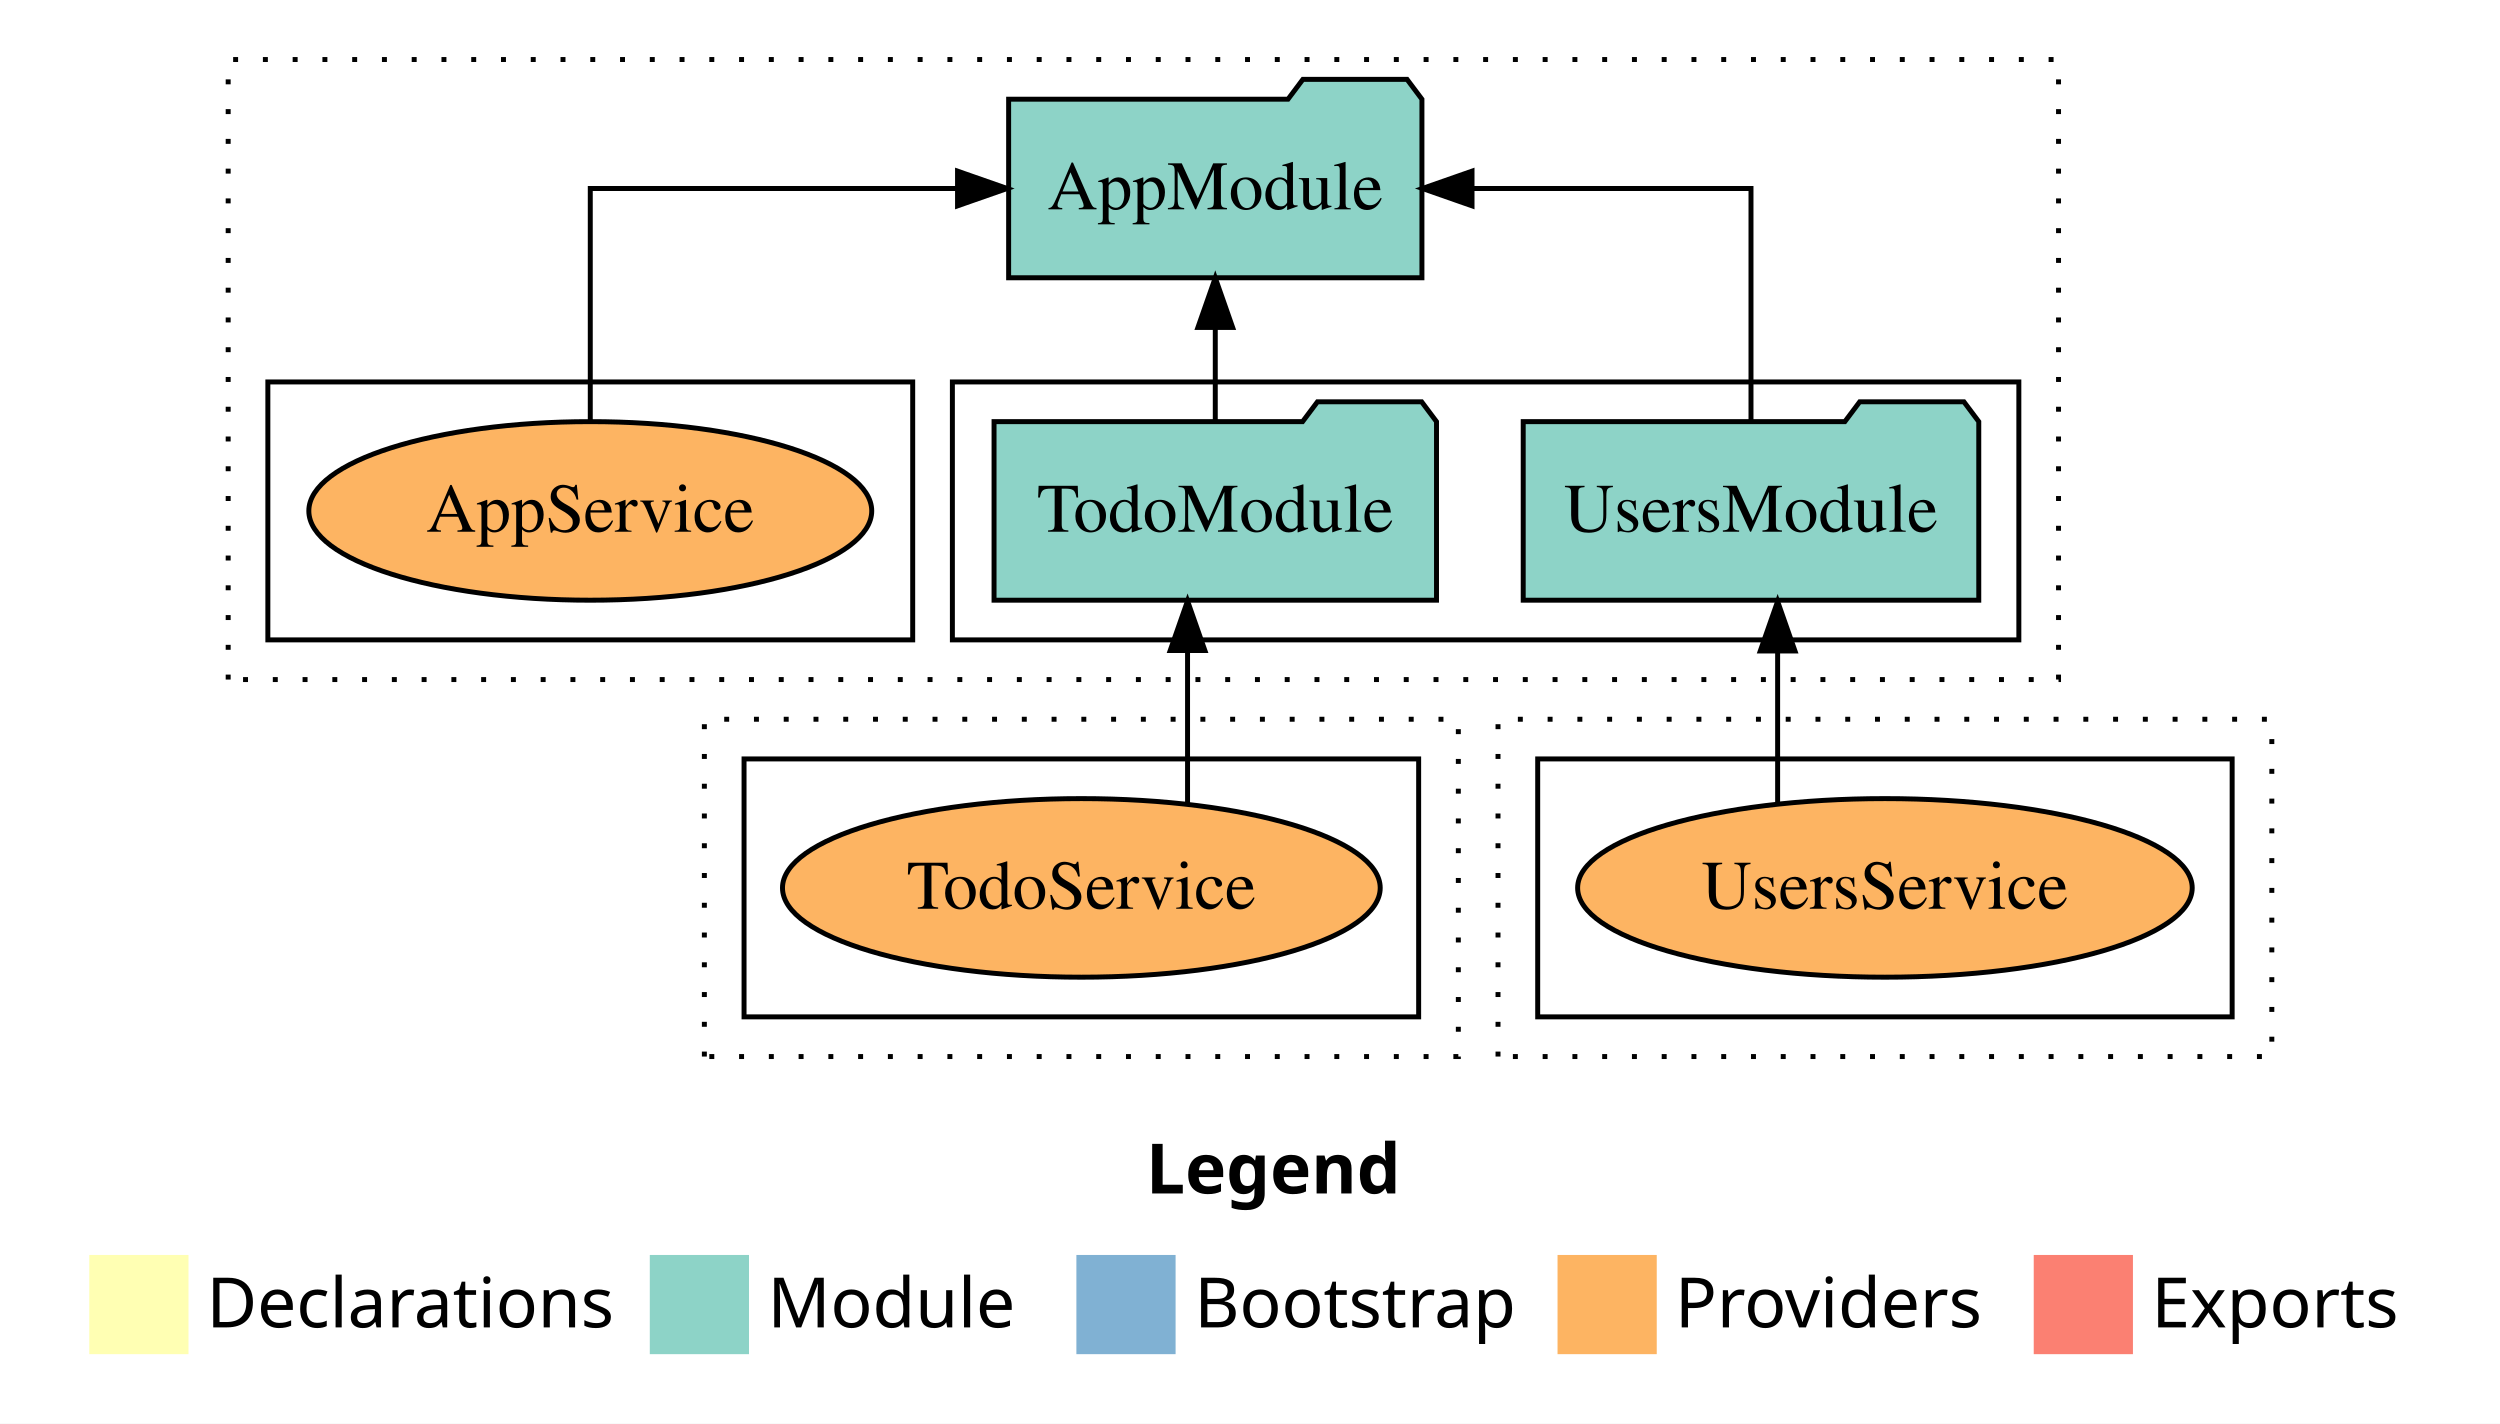
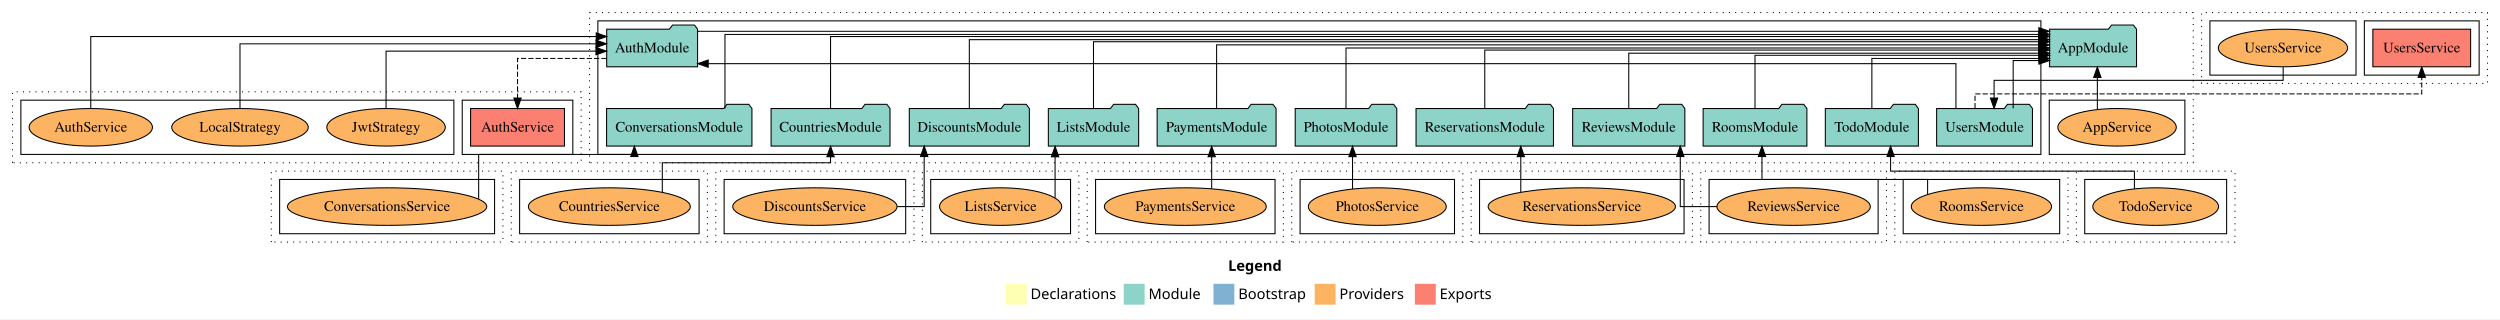
- <svg xmlns="http://www.w3.org/2000/svg" width="504pt" height="287pt" viewBox="0.00 0.00 504.00 287.00">
-   <g id="graph0" class="graph" transform="scale(1 1) rotate(0) translate(4 283)">
-     <polygon fill="white" stroke="transparent" points="-4,4 -4,-283 500,-283 500,4 -4,4" />
-     <text text-anchor="start" x="227.01" y="-42.4" font-family="sans-serif" font-weight="bold" font-size="14.00">Legend</text>
-     <polygon fill="#ffffb3" stroke="transparent" points="14,-10 14,-30 34,-30 34,-10 14,-10" />
-     <text text-anchor="start" x="37.63" y="-15.4" font-family="sans-serif" font-size="14.00">  Declarations</text>
-     <polygon fill="#8dd3c7" stroke="transparent" points="127,-10 127,-30 147,-30 147,-10 127,-10" />
-     <text text-anchor="start" x="150.73" y="-15.4" font-family="sans-serif" font-size="14.00">  Module</text>
-     <polygon fill="#80b1d3" stroke="transparent" points="213,-10 213,-30 233,-30 233,-10 213,-10" />
-     <text text-anchor="start" x="236.78" y="-15.4" font-family="sans-serif" font-size="14.00">  Bootstrap</text>
-     <polygon fill="#fdb462" stroke="transparent" points="310,-10 310,-30 330,-30 330,-10 310,-10" />
-     <text text-anchor="start" x="333.67" y="-15.4" font-family="sans-serif" font-size="14.00">  Providers</text>
-     <polygon fill="#fb8072" stroke="transparent" points="406,-10 406,-30 426,-30 426,-10 406,-10" />
-     <text text-anchor="start" x="429.73" y="-15.4" font-family="sans-serif" font-size="14.00">  Exports</text>
+ <svg xmlns="http://www.w3.org/2000/svg" width="2396pt" height="306pt" viewBox="0.00 0.00 2396.00 306.00">
+   <g id="graph0" class="graph" transform="scale(1 1) rotate(0) translate(4 302)">
+     <polygon fill="white" stroke="transparent" points="-4,4 -4,-302 2392,-302 2392,4 -4,4" />
+     <text text-anchor="start" x="1173.01" y="-42.4" font-family="sans-serif" font-weight="bold" font-size="14.00">Legend</text>
+     <polygon fill="#ffffb3" stroke="transparent" points="960,-10 960,-30 980,-30 980,-10 960,-10" />
+     <text text-anchor="start" x="983.63" y="-15.4" font-family="sans-serif" font-size="14.00">  Declarations</text>
+     <polygon fill="#8dd3c7" stroke="transparent" points="1073,-10 1073,-30 1093,-30 1093,-10 1073,-10" />
+     <text text-anchor="start" x="1096.73" y="-15.4" font-family="sans-serif" font-size="14.00">  Module</text>
+     <polygon fill="#80b1d3" stroke="transparent" points="1159,-10 1159,-30 1179,-30 1179,-10 1159,-10" />
+     <text text-anchor="start" x="1182.78" y="-15.4" font-family="sans-serif" font-size="14.00">  Bootstrap</text>
+     <polygon fill="#fdb462" stroke="transparent" points="1256,-10 1256,-30 1276,-30 1276,-10 1256,-10" />
+     <text text-anchor="start" x="1279.67" y="-15.4" font-family="sans-serif" font-size="14.00">  Providers</text>
+     <polygon fill="#fb8072" stroke="transparent" points="1352,-10 1352,-30 1372,-30 1372,-10 1352,-10" />
+     <text text-anchor="start" x="1375.73" y="-15.4" font-family="sans-serif" font-size="14.00">  Exports</text>
    <g id="clust1" class="cluster">
-       <polygon fill="none" stroke="black" stroke-dasharray="1,5" points="42,-146 42,-271 411,-271 411,-146 42,-146" />
+       <polygon fill="none" stroke="black" stroke-dasharray="1,5" points="561,-146 561,-290 2098,-290 2098,-146 561,-146" />
    </g>
    <g id="clust3" class="cluster">
-       <polygon fill="none" stroke="black" points="188,-154 188,-206 403,-206 403,-154 188,-154" />
+       <polygon fill="none" stroke="black" points="569,-154 569,-282 1952,-282 1952,-154 569,-154" />
    </g>
    <g id="clust6" class="cluster">
-       <polygon fill="none" stroke="black" points="50,-154 50,-206 180,-206 180,-154 50,-154" />
+       <polygon fill="none" stroke="black" points="1960,-154 1960,-206 2090,-206 2090,-154 1960,-154" />
    </g>
    <g id="clust7" class="cluster">
-       <polygon fill="none" stroke="black" stroke-dasharray="1,5" points="138,-70 138,-138 290,-138 290,-70 138,-70" />
+       <polygon fill="none" stroke="black" stroke-dasharray="1,5" points="8,-146 8,-214 553,-214 553,-146 8,-146" />
+     </g>
+     <g id="clust10" class="cluster">
+       <polygon fill="none" stroke="black" points="439,-154 439,-206 545,-206 545,-154 439,-154" />
    </g>
    <g id="clust12" class="cluster">
-       <polygon fill="none" stroke="black" points="146,-78 146,-130 282,-130 282,-78 146,-78" />
+       <polygon fill="none" stroke="black" points="16,-154 16,-206 431,-206 431,-154 16,-154" />
    </g>
    <g id="clust13" class="cluster">
-       <polygon fill="none" stroke="black" stroke-dasharray="1,5" points="298,-70 298,-138 454,-138 454,-70 298,-70" />
+       <polygon fill="none" stroke="black" stroke-dasharray="1,5" points="256,-70 256,-138 478,-138 478,-70 256,-70" />
    </g>
    <g id="clust18" class="cluster">
-       <polygon fill="none" stroke="black" points="306,-78 306,-130 446,-130 446,-78 306,-78" />
+       <polygon fill="none" stroke="black" points="264,-78 264,-130 470,-130 470,-78 264,-78" />
+     </g>
+     <g id="clust19" class="cluster">
+       <polygon fill="none" stroke="black" stroke-dasharray="1,5" points="486,-70 486,-138 674,-138 674,-70 486,-70" />
+     </g>
+     <g id="clust24" class="cluster">
+       <polygon fill="none" stroke="black" points="494,-78 494,-130 666,-130 666,-78 494,-78" />
+     </g>
+     <g id="clust25" class="cluster">
+       <polygon fill="none" stroke="black" stroke-dasharray="1,5" points="682,-70 682,-138 872,-138 872,-70 682,-70" />
+     </g>
+     <g id="clust30" class="cluster">
+       <polygon fill="none" stroke="black" points="690,-78 690,-130 864,-130 864,-78 690,-78" />
+     </g>
+     <g id="clust31" class="cluster">
+       <polygon fill="none" stroke="black" stroke-dasharray="1,5" points="880,-70 880,-138 1030,-138 1030,-70 880,-70" />
+     </g>
+     <g id="clust36" class="cluster">
+       <polygon fill="none" stroke="black" points="888,-78 888,-130 1022,-130 1022,-78 888,-78" />
+     </g>
+     <g id="clust37" class="cluster">
+       <polygon fill="none" stroke="black" stroke-dasharray="1,5" points="1038,-70 1038,-138 1226,-138 1226,-70 1038,-70" />
+     </g>
+     <g id="clust42" class="cluster">
+       <polygon fill="none" stroke="black" points="1046,-78 1046,-130 1218,-130 1218,-78 1046,-78" />
+     </g>
+     <g id="clust43" class="cluster">
+       <polygon fill="none" stroke="black" stroke-dasharray="1,5" points="1234,-70 1234,-138 1398,-138 1398,-70 1234,-70" />
+     </g>
+     <g id="clust48" class="cluster">
+       <polygon fill="none" stroke="black" points="1242,-78 1242,-130 1390,-130 1390,-78 1242,-78" />
+     </g>
+     <g id="clust49" class="cluster">
+       <polygon fill="none" stroke="black" stroke-dasharray="1,5" points="1406,-70 1406,-138 1618,-138 1618,-70 1406,-70" />
+     </g>
+     <g id="clust54" class="cluster">
+       <polygon fill="none" stroke="black" points="1414,-78 1414,-130 1610,-130 1610,-78 1414,-78" />
+     </g>
+     <g id="clust55" class="cluster">
+       <polygon fill="none" stroke="black" stroke-dasharray="1,5" points="1626,-70 1626,-138 1804,-138 1804,-70 1626,-70" />
+     </g>
+     <g id="clust60" class="cluster">
+       <polygon fill="none" stroke="black" points="1634,-78 1634,-130 1796,-130 1796,-78 1634,-78" />
+     </g>
+     <g id="clust61" class="cluster">
+       <polygon fill="none" stroke="black" stroke-dasharray="1,5" points="1812,-70 1812,-138 1978,-138 1978,-70 1812,-70" />
+     </g>
+     <g id="clust66" class="cluster">
+       <polygon fill="none" stroke="black" points="1820,-78 1820,-130 1970,-130 1970,-78 1820,-78" />
+     </g>
+     <g id="clust67" class="cluster">
+       <polygon fill="none" stroke="black" stroke-dasharray="1,5" points="1986,-70 1986,-138 2138,-138 2138,-70 1986,-70" />
+     </g>
+     <g id="clust72" class="cluster">
+       <polygon fill="none" stroke="black" points="1994,-78 1994,-130 2130,-130 2130,-78 1994,-78" />
+     </g>
+     <g id="clust73" class="cluster">
+       <polygon fill="none" stroke="black" stroke-dasharray="1,5" points="2106,-222 2106,-290 2380,-290 2380,-222 2106,-222" />
+     </g>
+     <g id="clust76" class="cluster">
+       <polygon fill="none" stroke="black" points="2262,-230 2262,-282 2372,-282 2372,-230 2262,-230" />
+     </g>
+     <g id="clust78" class="cluster">
+       <polygon fill="none" stroke="black" points="2114,-230 2114,-282 2254,-282 2254,-230 2114,-230" />
    </g>
    <g id="node1" class="node">
-       <polygon fill="#8dd3c7" stroke="black" points="285.6,-198 282.6,-202 261.6,-202 258.6,-198 196.4,-198 196.4,-162 285.6,-162 285.6,-198" />
-       <text text-anchor="middle" x="241" y="-175.8" font-family="Times,serif" font-size="14.00">TodoModule</text>
+       <polygon fill="#8dd3c7" stroke="black" points="664.55,-274 661.55,-278 640.55,-278 637.55,-274 577.45,-274 577.45,-238 664.55,-238 664.55,-274" />
+       <text text-anchor="middle" x="621" y="-251.8" font-family="Times,serif" font-size="14.00">AuthModule</text>
+     </g>
+     <g id="node13" class="node">
+       <polygon fill="#8dd3c7" stroke="black" points="2043.66,-274 2040.66,-278 2019.66,-278 2016.66,-274 1960.34,-274 1960.34,-238 2043.66,-238 2043.66,-274" />
+       <text text-anchor="middle" x="2002" y="-251.8" font-family="Times,serif" font-size="14.00">AppModule</text>
+     </g>
+     <g id="edge1" class="edge">
+       <path fill="none" stroke="black" d="M664.61,-272C664.61,-272 1950.08,-272 1950.08,-272" />
+       <polygon fill="black" stroke="black" points="1950.08,-275.5 1960.08,-272 1950.08,-268.5 1950.08,-275.5" />
+     </g>
+     <g id="node15" class="node">
+       <polygon fill="#fb8072" stroke="black" points="536.98,-198 447.02,-198 447.02,-162 536.98,-162 536.98,-198" />
+       <text text-anchor="middle" x="492" y="-175.8" font-family="Times,serif" font-size="14.00">AuthService </text>
+     </g>
+     <g id="edge15" class="edge">
+       <path fill="none" stroke="black" stroke-dasharray="5,2" d="M577.33,-246C539.9,-246 492,-246 492,-246 492,-246 492,-208.03 492,-208.03" />
+       <polygon fill="black" stroke="black" points="495.5,-208.03 492,-198.03 488.5,-208.03 495.5,-208.03" />
+     </g>
+     <g id="node2" class="node">
+       <polygon fill="#8dd3c7" stroke="black" points="716.65,-198 713.65,-202 692.65,-202 689.65,-198 577.35,-198 577.35,-162 716.65,-162 716.65,-198" />
+       <text text-anchor="middle" x="647" y="-175.8" font-family="Times,serif" font-size="14.00">ConversationsModule</text>
+     </g>
+     <g id="edge2" class="edge">
+       <path fill="none" stroke="black" d="M690.8,-198.01C690.8,-224.02 690.8,-269 690.8,-269 690.8,-269 1950.23,-269 1950.23,-269" />
+       <polygon fill="black" stroke="black" points="1950.23,-272.5 1960.23,-269 1950.23,-265.5 1950.23,-272.5" />
    </g>
    <g id="node3" class="node">
-       <polygon fill="#8dd3c7" stroke="black" points="282.66,-263 279.66,-267 258.66,-267 255.66,-263 199.34,-263 199.34,-227 282.66,-227 282.66,-263" />
-       <text text-anchor="middle" x="241" y="-240.8" font-family="Times,serif" font-size="14.00">AppModule</text>
-     </g>
-     <g id="edge1" class="edge">
-       <path fill="none" stroke="black" d="M241,-198.11C241,-198.11 241,-216.99 241,-216.99" />
-       <polygon fill="black" stroke="black" points="237.5,-216.99 241,-226.99 244.5,-216.99 237.5,-216.99" />
-     </g>
-     <g id="node2" class="node">
-       <polygon fill="#8dd3c7" stroke="black" points="394.92,-198 391.92,-202 370.92,-202 367.92,-198 303.08,-198 303.08,-162 394.92,-162 394.92,-198" />
-       <text text-anchor="middle" x="349" y="-175.8" font-family="Times,serif" font-size="14.00">UsersModule</text>
-     </g>
-     <g id="edge2" class="edge">
-       <path fill="none" stroke="black" d="M349,-198.11C349,-217.34 349,-245 349,-245 349,-245 292.76,-245 292.76,-245" />
-       <polygon fill="black" stroke="black" points="292.76,-241.5 282.76,-245 292.76,-248.5 292.76,-241.5" />
+       <polygon fill="#8dd3c7" stroke="black" points="848.99,-198 845.99,-202 824.99,-202 821.99,-198 735.01,-198 735.01,-162 848.99,-162 848.99,-198" />
+       <text text-anchor="middle" x="792" y="-175.8" font-family="Times,serif" font-size="14.00">CountriesModule</text>
+     </g>
+     <g id="edge3" class="edge">
+       <path fill="none" stroke="black" d="M792,-198.03C792,-223.51 792,-267 792,-267 792,-267 1950,-267 1950,-267" />
+       <polygon fill="black" stroke="black" points="1950,-270.5 1960,-267 1950,-263.5 1950,-270.5" />
    </g>
    <g id="node4" class="node">
-       <ellipse fill="#fdb462" stroke="black" cx="115" cy="-180" rx="56.74" ry="18" />
-       <text text-anchor="middle" x="115" y="-175.8" font-family="Times,serif" font-size="14.00">AppService</text>
-     </g>
-     <g id="edge3" class="edge">
-       <path fill="none" stroke="black" d="M115,-198.11C115,-217.34 115,-245 115,-245 115,-245 189.04,-245 189.04,-245" />
-       <polygon fill="black" stroke="black" points="189.04,-248.5 199.04,-245 189.04,-241.5 189.04,-248.5" />
+       <polygon fill="#8dd3c7" stroke="black" points="982.54,-198 979.54,-202 958.54,-202 955.54,-198 867.46,-198 867.46,-162 982.54,-162 982.54,-198" />
+       <text text-anchor="middle" x="925" y="-175.8" font-family="Times,serif" font-size="14.00">DiscountsModule</text>
+     </g>
+     <g id="edge4" class="edge">
+       <path fill="none" stroke="black" d="M925,-198.23C925,-222.93 925,-264 925,-264 925,-264 1950.11,-264 1950.11,-264" />
+       <polygon fill="black" stroke="black" points="1950.11,-267.5 1960.11,-264 1950.11,-260.5 1950.11,-267.5" />
    </g>
    <g id="node5" class="node">
-       <ellipse fill="#fdb462" stroke="black" cx="214" cy="-104" rx="60.25" ry="18" />
-       <text text-anchor="middle" x="214" y="-99.8" font-family="Times,serif" font-size="14.00">TodoService</text>
-     </g>
-     <g id="edge4" class="edge">
-       <path fill="none" stroke="black" d="M235.41,-120.87C235.41,-120.87 235.41,-151.85 235.41,-151.85" />
-       <polygon fill="black" stroke="black" points="231.91,-151.85 235.41,-161.85 238.91,-151.85 231.91,-151.85" />
+       <polygon fill="#8dd3c7" stroke="black" points="1087.27,-198 1084.27,-202 1063.27,-202 1060.27,-198 1000.73,-198 1000.73,-162 1087.27,-162 1087.27,-198" />
+       <text text-anchor="middle" x="1044" y="-175.8" font-family="Times,serif" font-size="14.00">ListsModule</text>
+     </g>
+     <g id="edge5" class="edge">
+       <path fill="none" stroke="black" d="M1044,-198.2C1044,-222.36 1044,-262 1044,-262 1044,-262 1950.22,-262 1950.22,-262" />
+       <polygon fill="black" stroke="black" points="1950.22,-265.5 1960.22,-262 1950.22,-258.5 1950.22,-265.5" />
    </g>
    <g id="node6" class="node">
-       <ellipse fill="#fdb462" stroke="black" cx="376" cy="-104" rx="61.95" ry="18" />
-       <text text-anchor="middle" x="376" y="-99.8" font-family="Times,serif" font-size="14.00">UsersService</text>
-     </g>
-     <g id="edge5" class="edge">
-       <path fill="none" stroke="black" d="M354.37,-121.25C354.37,-121.25 354.37,-151.76 354.37,-151.76" />
-       <polygon fill="black" stroke="black" points="350.87,-151.76 354.37,-161.76 357.87,-151.76 350.87,-151.76" />
+       <polygon fill="#8dd3c7" stroke="black" points="1218.99,-198 1215.99,-202 1194.99,-202 1191.99,-198 1105.01,-198 1105.01,-162 1218.99,-162 1218.99,-198" />
+       <text text-anchor="middle" x="1162" y="-175.8" font-family="Times,serif" font-size="14.00">PaymentsModule</text>
+     </g>
+     <g id="edge6" class="edge">
+       <path fill="none" stroke="black" d="M1162,-198.32C1162,-221.66 1162,-259 1162,-259 1162,-259 1950.06,-259 1950.06,-259" />
+       <polygon fill="black" stroke="black" points="1950.06,-262.5 1960.06,-259 1950.06,-255.5 1950.06,-262.5" />
+     </g>
+     <g id="node7" class="node">
+       <polygon fill="#8dd3c7" stroke="black" points="1334.67,-198 1331.67,-202 1310.67,-202 1307.67,-198 1237.33,-198 1237.33,-162 1334.67,-162 1334.67,-198" />
+       <text text-anchor="middle" x="1286" y="-175.8" font-family="Times,serif" font-size="14.00">PhotosModule</text>
+     </g>
+     <g id="edge7" class="edge">
+       <path fill="none" stroke="black" d="M1286,-198.01C1286,-220.49 1286,-256 1286,-256 1286,-256 1950.15,-256 1950.15,-256" />
+       <polygon fill="black" stroke="black" points="1950.15,-259.5 1960.15,-256 1950.15,-252.5 1950.15,-259.5" />
+     </g>
+     <g id="node8" class="node">
+       <polygon fill="#8dd3c7" stroke="black" points="1484.86,-198 1481.86,-202 1460.86,-202 1457.86,-198 1353.14,-198 1353.14,-162 1484.86,-162 1484.86,-198" />
+       <text text-anchor="middle" x="1419" y="-175.8" font-family="Times,serif" font-size="14.00">ReservationsModule</text>
+     </g>
+     <g id="edge8" class="edge">
+       <path fill="none" stroke="black" d="M1419,-198.29C1419,-220.21 1419,-254 1419,-254 1419,-254 1950.07,-254 1950.07,-254" />
+       <polygon fill="black" stroke="black" points="1950.07,-257.5 1960.07,-254 1950.07,-250.5 1950.07,-257.5" />
+     </g>
+     <g id="node9" class="node">
+       <polygon fill="#8dd3c7" stroke="black" points="1610.76,-198 1607.76,-202 1586.76,-202 1583.76,-198 1503.24,-198 1503.24,-162 1610.76,-162 1610.76,-198" />
+       <text text-anchor="middle" x="1557" y="-175.8" font-family="Times,serif" font-size="14.00">ReviewsModule</text>
+     </g>
+     <g id="edge9" class="edge">
+       <path fill="none" stroke="black" d="M1557,-198.28C1557,-219.32 1557,-251 1557,-251 1557,-251 1950.14,-251 1950.14,-251" />
+       <polygon fill="black" stroke="black" points="1950.14,-254.5 1960.14,-251 1950.14,-247.5 1950.14,-254.5" />
+     </g>
+     <g id="node10" class="node">
+       <polygon fill="#8dd3c7" stroke="black" points="1727.72,-198 1724.72,-202 1703.72,-202 1700.72,-198 1628.28,-198 1628.28,-162 1727.72,-162 1727.72,-198" />
+       <text text-anchor="middle" x="1678" y="-175.8" font-family="Times,serif" font-size="14.00">RoomsModule</text>
+     </g>
+     <g id="edge10" class="edge">
+       <path fill="none" stroke="black" d="M1678,-198.13C1678,-218.57 1678,-249 1678,-249 1678,-249 1950.31,-249 1950.31,-249" />
+       <polygon fill="black" stroke="black" points="1950.31,-252.5 1960.31,-249 1950.31,-245.5 1950.31,-252.5" />
+     </g>
+     <g id="node11" class="node">
+       <polygon fill="#8dd3c7" stroke="black" points="1834.6,-198 1831.6,-202 1810.6,-202 1807.6,-198 1745.4,-198 1745.4,-162 1834.6,-162 1834.6,-198" />
+       <text text-anchor="middle" x="1790" y="-175.8" font-family="Times,serif" font-size="14.00">TodoModule</text>
+     </g>
+     <g id="edge11" class="edge">
+       <path fill="none" stroke="black" d="M1790,-198.03C1790,-217.58 1790,-246 1790,-246 1790,-246 1950.12,-246 1950.12,-246" />
+       <polygon fill="black" stroke="black" points="1950.12,-249.5 1960.12,-246 1950.12,-242.5 1950.12,-249.5" />
+     </g>
+     <g id="node12" class="node">
+       <polygon fill="#8dd3c7" stroke="black" points="1943.92,-198 1940.92,-202 1919.92,-202 1916.92,-198 1852.08,-198 1852.08,-162 1943.92,-162 1943.92,-198" />
+       <text text-anchor="middle" x="1898" y="-175.8" font-family="Times,serif" font-size="14.00">UsersModule</text>
+     </g>
+     <g id="edge14" class="edge">
+       <path fill="none" stroke="black" d="M1870.57,-198.3C1870.57,-216.27 1870.57,-241 1870.57,-241 1870.57,-241 674.74,-241 674.74,-241" />
+       <polygon fill="black" stroke="black" points="674.74,-237.5 664.74,-241 674.74,-244.5 674.74,-237.5" />
+     </g>
+     <g id="edge12" class="edge">
+       <path fill="none" stroke="black" d="M1925.43,-198.17C1925.43,-217.09 1925.43,-244 1925.43,-244 1925.43,-244 1950.13,-244 1950.13,-244" />
+       <polygon fill="black" stroke="black" points="1950.13,-247.5 1960.13,-244 1950.13,-240.5 1950.13,-247.5" />
+     </g>
+     <g id="node29" class="node">
+       <polygon fill="#fb8072" stroke="black" points="2363.85,-274 2270.15,-274 2270.15,-238 2363.85,-238 2363.85,-274" />
+       <text text-anchor="middle" x="2317" y="-251.8" font-family="Times,serif" font-size="14.00">UsersService </text>
+     </g>
+     <g id="edge29" class="edge">
+       <path fill="none" stroke="black" stroke-dasharray="5,2" d="M1888.86,-198.24C1888.86,-205.43 1888.86,-212 1888.86,-212 1888.86,-212 2317,-212 2317,-212 2317,-212 2317,-227.85 2317,-227.85" />
+       <polygon fill="black" stroke="black" points="2313.5,-227.85 2317,-237.85 2320.5,-227.85 2313.5,-227.85" />
+     </g>
+     <g id="node14" class="node">
+       <ellipse fill="#fdb462" stroke="black" cx="2025" cy="-180" rx="56.74" ry="18" />
+       <text text-anchor="middle" x="2025" y="-175.8" font-family="Times,serif" font-size="14.00">AppService</text>
+     </g>
+     <g id="edge13" class="edge">
+       <path fill="none" stroke="black" d="M2006.1,-197.25C2006.1,-197.25 2006.1,-227.76 2006.1,-227.76" />
+       <polygon fill="black" stroke="black" points="2002.6,-227.76 2006.1,-237.76 2009.6,-227.76 2002.6,-227.76" />
+     </g>
+     <g id="node16" class="node">
+       <ellipse fill="#fdb462" stroke="black" cx="83" cy="-180" rx="59.11" ry="18" />
+       <text text-anchor="middle" x="83" y="-175.8" font-family="Times,serif" font-size="14.00">AuthService</text>
+     </g>
+     <g id="edge16" class="edge">
+       <path fill="none" stroke="black" d="M83,-198.03C83,-223.51 83,-267 83,-267 83,-267 567.43,-267 567.43,-267" />
+       <polygon fill="black" stroke="black" points="567.43,-270.5 577.43,-267 567.43,-263.5 567.43,-270.5" />
+     </g>
+     <g id="node17" class="node">
+       <ellipse fill="#fdb462" stroke="black" cx="366" cy="-180" rx="56.76" ry="18" />
+       <text text-anchor="middle" x="366" y="-175.8" font-family="Times,serif" font-size="14.00">JwtStrategy</text>
+     </g>
+     <g id="edge17" class="edge">
+       <path fill="none" stroke="black" d="M366,-198.04C366,-219.66 366,-253 366,-253 366,-253 567.16,-253 567.16,-253" />
+       <polygon fill="black" stroke="black" points="567.16,-256.5 577.16,-253 567.16,-249.5 567.16,-256.5" />
+     </g>
+     <g id="node18" class="node">
+       <ellipse fill="#fdb462" stroke="black" cx="226" cy="-180" rx="65.41" ry="18" />
+       <text text-anchor="middle" x="226" y="-175.8" font-family="Times,serif" font-size="14.00">LocalStrategy</text>
+     </g>
+     <g id="edge18" class="edge">
+       <path fill="none" stroke="black" d="M226,-198.15C226,-221.76 226,-260 226,-260 226,-260 567.22,-260 567.22,-260" />
+       <polygon fill="black" stroke="black" points="567.22,-263.5 577.22,-260 567.22,-256.5 567.22,-263.5" />
+     </g>
+     <g id="node19" class="node">
+       <ellipse fill="#fdb462" stroke="black" cx="367" cy="-104" rx="95.48" ry="18" />
+       <text text-anchor="middle" x="367" y="-99.8" font-family="Times,serif" font-size="14.00">ConversationsService</text>
+     </g>
+     <g id="edge19" class="edge">
+       <path fill="none" stroke="black" d="M454.75,-111.38C454.75,-125.29 454.75,-154 454.75,-154 454.75,-154 603.97,-154 603.97,-154 603.97,-154 603.97,-154.79 603.97,-154.79" />
+       <polygon fill="black" stroke="black" points="600.47,-151.94 603.97,-161.94 607.47,-151.94 600.47,-151.94" />
+     </g>
+     <g id="node20" class="node">
+       <ellipse fill="#fdb462" stroke="black" cx="580" cy="-104" rx="77.58" ry="18" />
+       <text text-anchor="middle" x="580" y="-99.8" font-family="Times,serif" font-size="14.00">CountriesService</text>
+     </g>
+     <g id="edge20" class="edge">
+       <path fill="none" stroke="black" d="M630.75,-117.75C630.75,-130 630.75,-146 630.75,-146 630.75,-146 792,-146 792,-146 792,-146 792,-151.81 792,-151.81" />
+       <polygon fill="black" stroke="black" points="788.5,-151.81 792,-161.81 795.5,-151.81 788.5,-151.81" />
+     </g>
+     <g id="node21" class="node">
+       <ellipse fill="#fdb462" stroke="black" cx="777" cy="-104" rx="78.73" ry="18" />
+       <text text-anchor="middle" x="777" y="-99.8" font-family="Times,serif" font-size="14.00">DiscountsService</text>
+     </g>
+     <g id="edge21" class="edge">
+       <path fill="none" stroke="black" d="M855.84,-104C870.72,-104 881.73,-104 881.73,-104 881.73,-104 881.73,-151.99 881.73,-151.99" />
+       <polygon fill="black" stroke="black" points="878.23,-151.99 881.73,-161.99 885.23,-151.99 878.23,-151.99" />
+     </g>
+     <g id="node22" class="node">
+       <ellipse fill="#fdb462" stroke="black" cx="955" cy="-104" rx="58.54" ry="18" />
+       <text text-anchor="middle" x="955" y="-99.8" font-family="Times,serif" font-size="14.00">ListsService</text>
+     </g>
+     <g id="edge22" class="edge">
+       <path fill="none" stroke="black" d="M1007.19,-112.42C1007.19,-112.42 1007.19,-151.73 1007.19,-151.73" />
+       <polygon fill="black" stroke="black" points="1003.69,-151.73 1007.19,-161.73 1010.69,-151.73 1003.69,-151.73" />
+     </g>
+     <g id="node23" class="node">
+       <ellipse fill="#fdb462" stroke="black" cx="1132" cy="-104" rx="77.58" ry="18" />
+       <text text-anchor="middle" x="1132" y="-99.8" font-family="Times,serif" font-size="14.00">PaymentsService</text>
+     </g>
+     <g id="edge23" class="edge">
+       <path fill="none" stroke="black" d="M1157.27,-121.25C1157.27,-121.25 1157.27,-151.76 1157.27,-151.76" />
+       <polygon fill="black" stroke="black" points="1153.77,-151.76 1157.27,-161.76 1160.77,-151.76 1153.77,-151.76" />
+     </g>
+     <g id="node24" class="node">
+       <ellipse fill="#fdb462" stroke="black" cx="1316" cy="-104" rx="66.07" ry="18" />
+       <text text-anchor="middle" x="1316" y="-99.8" font-family="Times,serif" font-size="14.00">PhotosService</text>
+     </g>
+     <g id="edge24" class="edge">
+       <path fill="none" stroke="black" d="M1292.27,-120.87C1292.27,-120.87 1292.27,-151.85 1292.27,-151.85" />
+       <polygon fill="black" stroke="black" points="1288.77,-151.85 1292.27,-161.85 1295.77,-151.85 1288.77,-151.85" />
+     </g>
+     <g id="node25" class="node">
+       <ellipse fill="#fdb462" stroke="black" cx="1512" cy="-104" rx="89.74" ry="18" />
+       <text text-anchor="middle" x="1512" y="-99.8" font-family="Times,serif" font-size="14.00">ReservationsService</text>
+     </g>
+     <g id="edge25" class="edge">
+       <path fill="none" stroke="black" d="M1453.53,-117.94C1453.53,-117.94 1453.53,-151.84 1453.53,-151.84" />
+       <polygon fill="black" stroke="black" points="1450.03,-151.84 1453.53,-161.84 1457.03,-151.84 1450.03,-151.84" />
+     </g>
+     <g id="node26" class="node">
+       <ellipse fill="#fdb462" stroke="black" cx="1715" cy="-104" rx="73.49" ry="18" />
+       <text text-anchor="middle" x="1715" y="-99.8" font-family="Times,serif" font-size="14.00">ReviewsService</text>
+     </g>
+     <g id="edge26" class="edge">
+       <path fill="none" stroke="black" d="M1641.64,-104C1622.13,-104 1606.37,-104 1606.37,-104 1606.37,-104 1606.37,-151.99 1606.37,-151.99" />
+       <polygon fill="black" stroke="black" points="1602.87,-151.99 1606.37,-161.99 1609.87,-151.99 1602.87,-151.99" />
+     </g>
+     <g id="node27" class="node">
+       <ellipse fill="#fdb462" stroke="black" cx="1895" cy="-104" rx="67.21" ry="18" />
+       <text text-anchor="middle" x="1895" y="-99.8" font-family="Times,serif" font-size="14.00">RoomsService</text>
+     </g>
+     <g id="edge27" class="edge">
+       <path fill="none" stroke="black" d="M1843.42,-115.78C1843.42,-122.66 1843.42,-130 1843.42,-130 1843.42,-130 1684.68,-130 1684.68,-130 1684.68,-130 1684.68,-151.95 1684.68,-151.95" />
+       <polygon fill="black" stroke="black" points="1681.18,-151.95 1684.68,-161.95 1688.18,-151.95 1681.18,-151.95" />
+     </g>
+     <g id="node28" class="node">
+       <ellipse fill="#fdb462" stroke="black" cx="2062" cy="-104" rx="60.25" ry="18" />
+       <text text-anchor="middle" x="2062" y="-99.8" font-family="Times,serif" font-size="14.00">TodoService</text>
+     </g>
+     <g id="edge28" class="edge">
+       <path fill="none" stroke="black" d="M2041.62,-121C2041.62,-129.5 2041.62,-138 2041.62,-138 2041.62,-138 1807.94,-138 1807.94,-138 1807.94,-138 1807.94,-151.94 1807.94,-151.94" />
+       <polygon fill="black" stroke="black" points="1804.44,-151.94 1807.94,-161.94 1811.44,-151.94 1804.44,-151.94" />
+     </g>
+     <g id="node30" class="node">
+       <ellipse fill="#fdb462" stroke="black" cx="2184" cy="-256" rx="61.95" ry="18" />
+       <text text-anchor="middle" x="2184" y="-251.8" font-family="Times,serif" font-size="14.00">UsersService</text>
+     </g>
+     <g id="edge30" class="edge">
+       <path fill="none" stroke="black" d="M2184.18,-237.97C2184.18,-231.15 2184.18,-225 2184.18,-225 2184.18,-225 1907.14,-225 1907.14,-225 1907.14,-225 1907.14,-208.04 1907.14,-208.04" />
+       <polygon fill="black" stroke="black" points="1910.64,-208.04 1907.14,-198.04 1903.64,-208.04 1910.64,-208.04" />
    </g>
  </g>
</svg>
